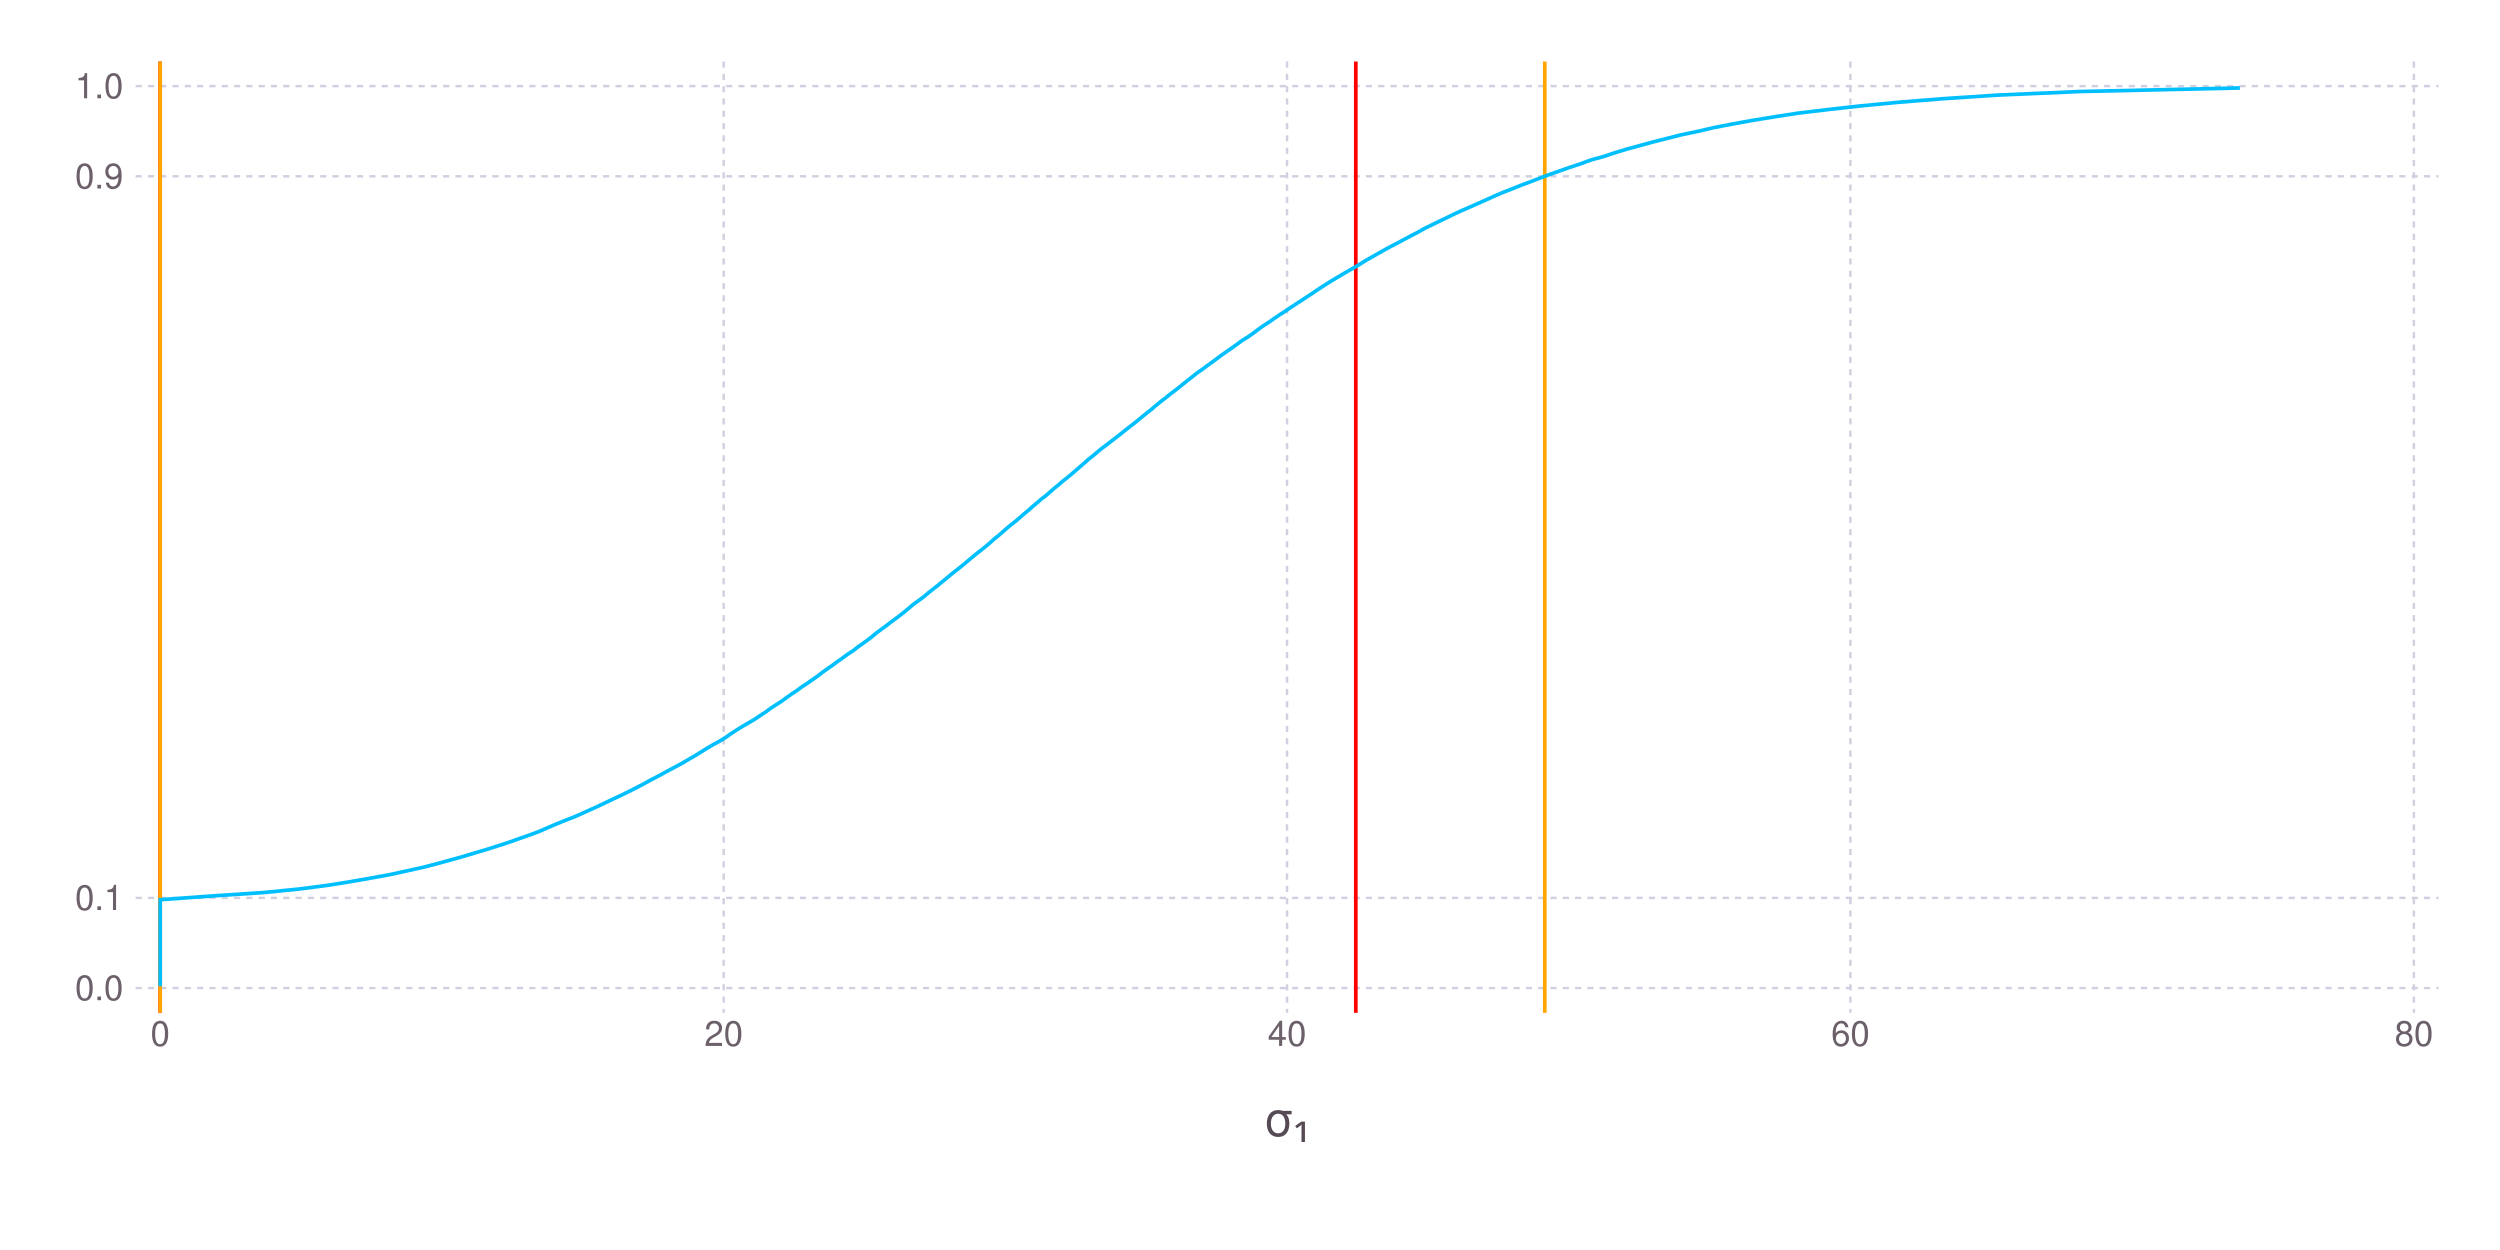
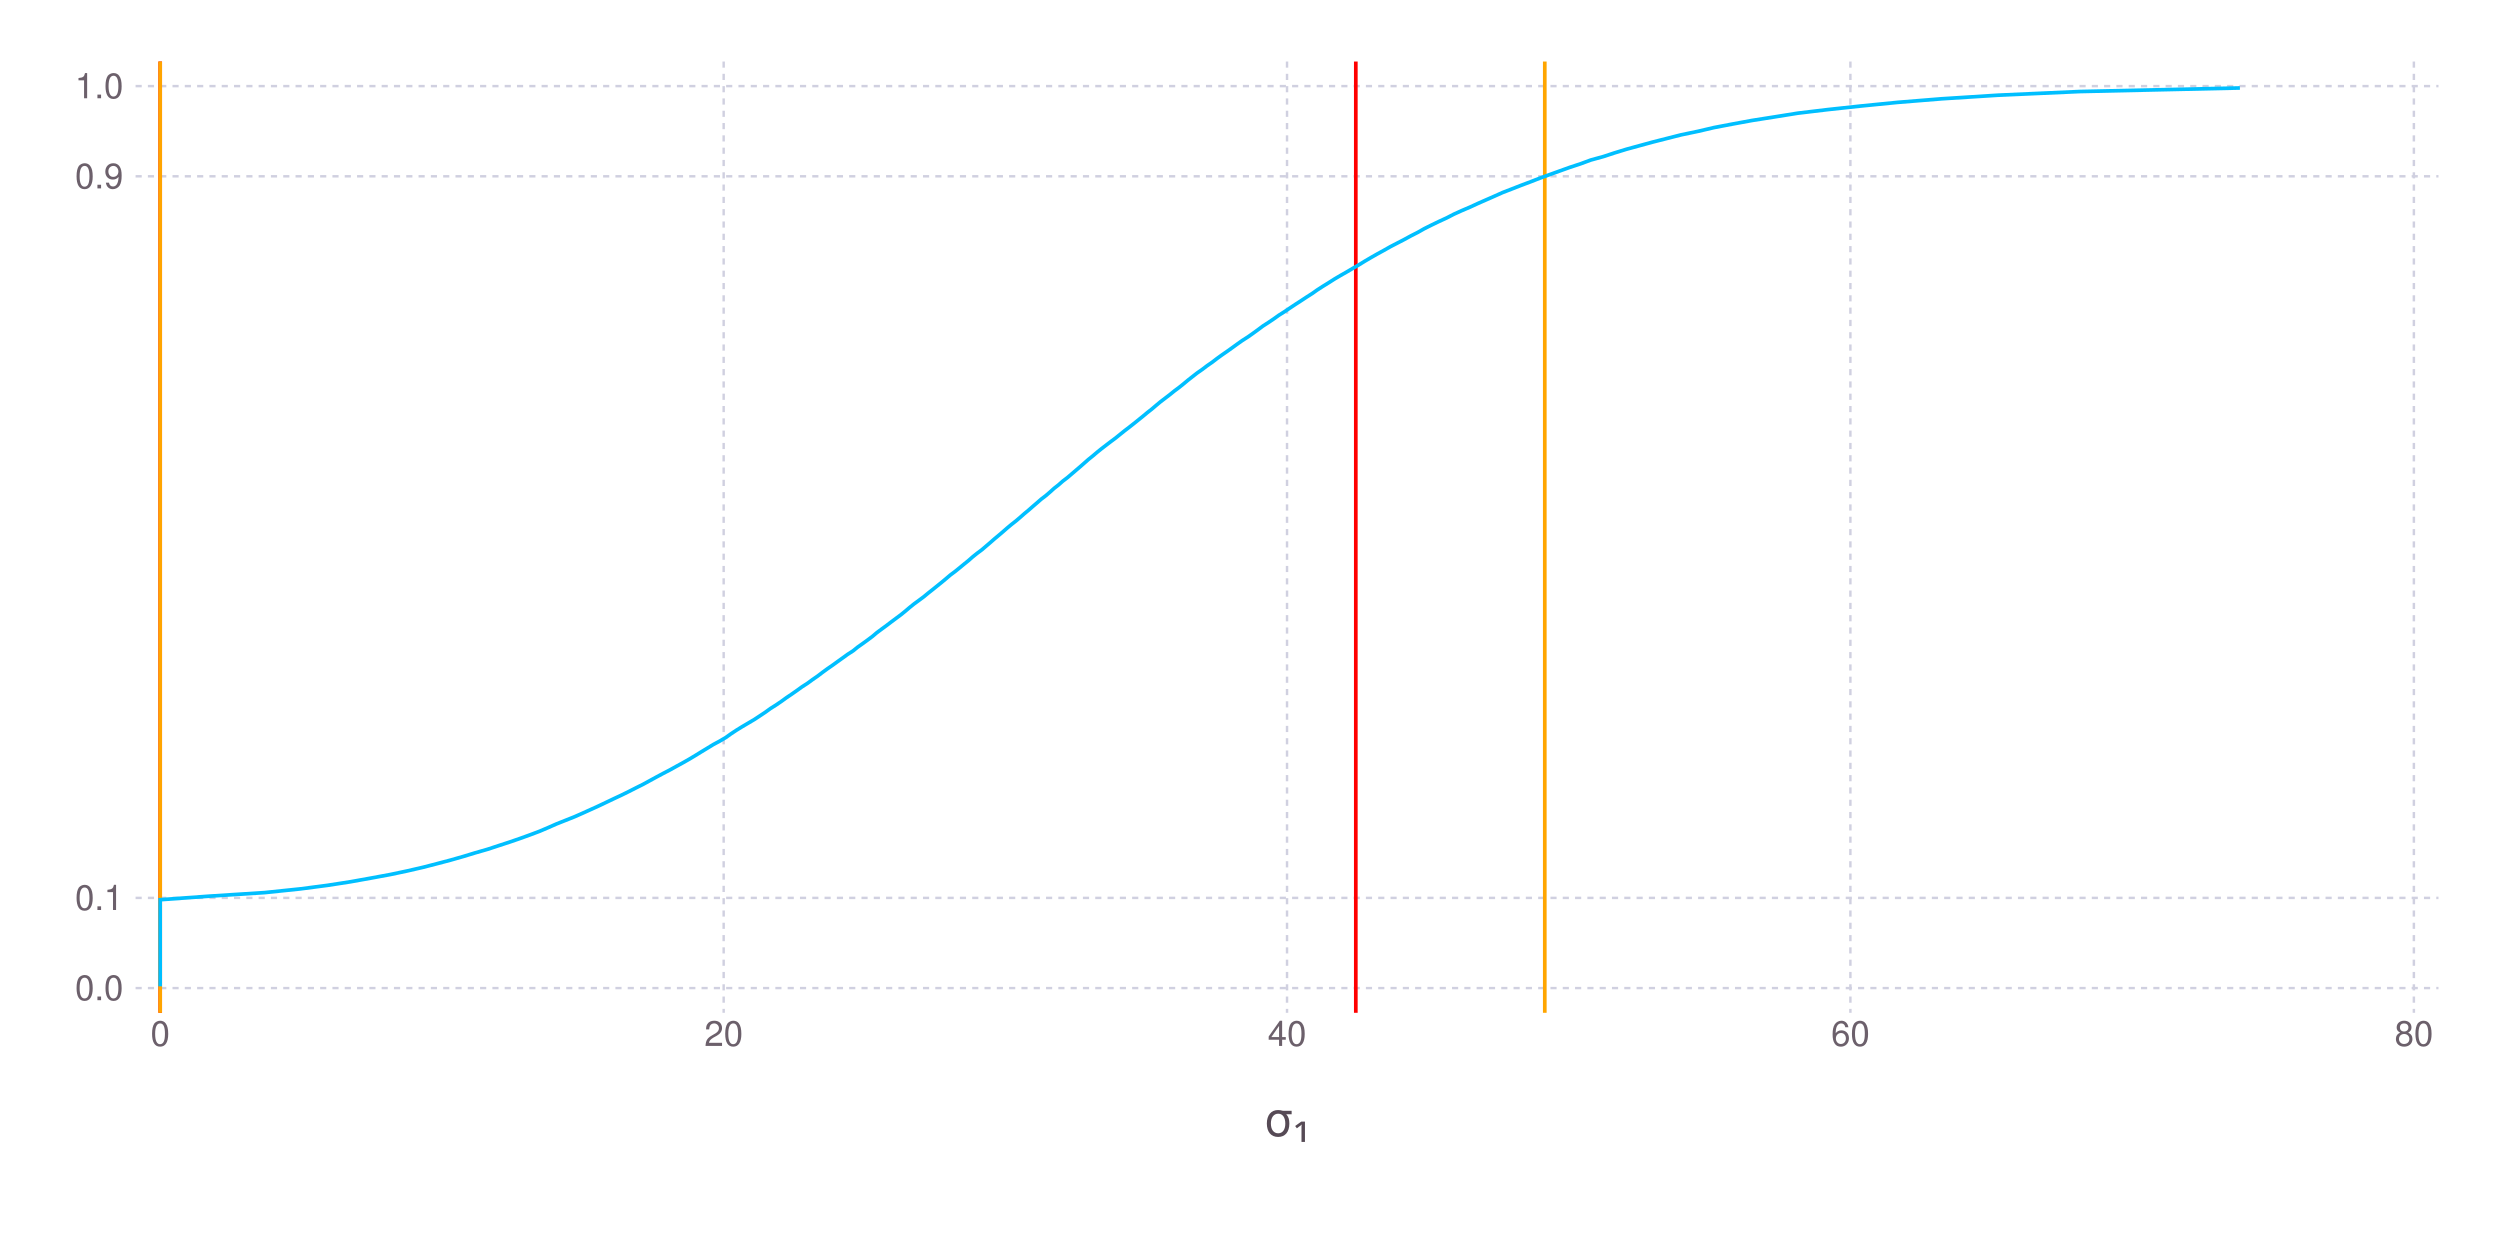
<svg xmlns="http://www.w3.org/2000/svg" version="1.2" width="203.2mm" height="101.6mm" viewBox="0 0 203.2 101.6" stroke="none" fill="#000000" stroke-width="0.3" font-size="3.88">
  <g class="plotroot xscalable yscalable" id="img-1a0b75ab-1">
    <g font-size="3.88" font-family="'PT Sans','Helvetica Neue','Helvetica',sans-serif" fill="#564A55" stroke="#000000" stroke-opacity="0.000" id="img-1a0b75ab-2">
-       <text x="104.61" y="89.99" text-anchor="middle" dy="0.6em">σ₁</text>
+       <g transform="translate(104.61,89.99)">
+         <g class="primitive">
+           <text text-anchor="middle" dy="0.6em">σ₁</text>
+         </g>
+       </g>
    </g>
    <g class="guide xlabels" font-size="2.82" font-family="'PT Sans Caption','Helvetica Neue','Helvetica',sans-serif" fill="#6C606B" id="img-1a0b75ab-3">
-       <text x="13.02" y="83.32" text-anchor="middle" dy="0.6em">0</text>
-       <text x="58.82" y="83.32" text-anchor="middle" dy="0.6em">20</text>
-       <text x="104.61" y="83.32" text-anchor="middle" dy="0.6em">40</text>
-       <text x="150.4" y="83.32" text-anchor="middle" dy="0.6em">60</text>
-       <text x="196.2" y="83.32" text-anchor="middle" dy="0.6em">80</text>
+       <g transform="translate(13.02,83.32)">
+         <g class="primitive">
+           <text text-anchor="middle" dy="0.6em">0</text>
+         </g>
+       </g>
+       <g transform="translate(58.82,83.32)">
+         <g class="primitive">
+           <text text-anchor="middle" dy="0.6em">20</text>
+         </g>
+       </g>
+       <g transform="translate(104.61,83.32)">
+         <g class="primitive">
+           <text text-anchor="middle" dy="0.6em">40</text>
+         </g>
+       </g>
+       <g transform="translate(150.4,83.32)">
+         <g class="primitive">
+           <text text-anchor="middle" dy="0.6em">60</text>
+         </g>
+       </g>
+       <g transform="translate(196.2,83.32)">
+         <g class="primitive">
+           <text text-anchor="middle" dy="0.6em">80</text>
+         </g>
+       </g>
    </g>
    <g clip-path="url(#img-1a0b75ab-4)">
      <g id="img-1a0b75ab-5">
        <g pointer-events="visible" opacity="1" fill="#000000" fill-opacity="0.000" stroke="#000000" stroke-opacity="0.000" class="guide background" id="img-1a0b75ab-6">
-           <rect x="11.02" y="5" width="187.18" height="77.32" />
+           <g transform="translate(104.61,43.66)">
+             <path d="M-93.59,-38.66 L 93.59 -38.66 93.59 38.66 -93.59 38.66 z" class="primitive" />
+           </g>
        </g>
        <g class="guide xgridlines yfixed" stroke-dasharray="0.5,0.5" stroke-width="0.2" stroke="#D0D0E0" id="img-1a0b75ab-7">
-           <path fill="none" d="M13.02,5 L 13.02 82.32" />
-           <path fill="none" d="M58.82,5 L 58.82 82.32" />
-           <path fill="none" d="M104.61,5 L 104.61 82.32" />
-           <path fill="none" d="M150.4,5 L 150.4 82.32" />
-           <path fill="none" d="M196.2,5 L 196.2 82.32" />
+           <g transform="translate(13.02,43.66)">
+             <path fill="none" d="M0,-38.66 L 0 38.66" class="primitive" />
+           </g>
+           <g transform="translate(58.82,43.66)">
+             <path fill="none" d="M0,-38.66 L 0 38.66" class="primitive" />
+           </g>
+           <g transform="translate(104.61,43.66)">
+             <path fill="none" d="M0,-38.66 L 0 38.66" class="primitive" />
+           </g>
+           <g transform="translate(150.4,43.66)">
+             <path fill="none" d="M0,-38.66 L 0 38.66" class="primitive" />
+           </g>
+           <g transform="translate(196.2,43.66)">
+             <path fill="none" d="M0,-38.66 L 0 38.66" class="primitive" />
+           </g>
        </g>
        <g class="guide ygridlines xfixed" stroke-dasharray="0.5,0.5" stroke-width="0.2" stroke="#D0D0E0" id="img-1a0b75ab-8">
-           <path fill="none" d="M11.02,80.31 L 198.2 80.31" />
-           <path fill="none" d="M11.02,72.98 L 198.2 72.98" />
-           <path fill="none" d="M11.02,14.33 L 198.2 14.33" />
-           <path fill="none" d="M11.02,7 L 198.2 7" />
+           <g transform="translate(104.61,80.31)">
+             <path fill="none" d="M-93.59,0 L 93.59 0" class="primitive" />
+           </g>
+           <g transform="translate(104.61,72.98)">
+             <path fill="none" d="M-93.59,0 L 93.59 0" class="primitive" />
+           </g>
+           <g transform="translate(104.61,14.33)">
+             <path fill="none" d="M-93.59,0 L 93.59 0" class="primitive" />
+           </g>
+           <g transform="translate(104.61,7)">
+             <path fill="none" d="M-93.59,0 L 93.59 0" class="primitive" />
+           </g>
        </g>
        <g class="plotpanel" id="img-1a0b75ab-9">
          <g class="yfixed" id="img-1a0b75ab-10">
            <g stroke-dasharray="none" stroke-width="0.3" stroke="#FF0000" id="img-1a0b75ab-11">
-               <path fill="none" d="M110.2,5 L 110.2 82.32" />
+               <g transform="translate(110.2,43.66)">
+                 <path fill="none" d="M0,-38.66 L 0 38.66" class="primitive" />
+               </g>
            </g>
            <g stroke-dasharray="none" stroke-width="0.3" stroke="#FF0000" id="img-1a0b75ab-12">
-               <path fill="none" d="M13.02,5 L 13.02 82.32" />
+               <g transform="translate(13.02,43.66)">
+                 <path fill="none" d="M0,-38.66 L 0 38.66" class="primitive" />
+               </g>
            </g>
          </g>
          <g class="yfixed" id="img-1a0b75ab-13">
            <g stroke-dasharray="none" stroke-width="0.3" stroke="#FFA500" id="img-1a0b75ab-14">
-               <path fill="none" d="M125.56,5 L 125.56 82.32" />
+               <g transform="translate(125.56,43.66)">
+                 <path fill="none" d="M0,-38.66 L 0 38.66" class="primitive" />
+               </g>
            </g>
            <g stroke-dasharray="none" stroke-width="0.3" stroke="#FFA500" id="img-1a0b75ab-15">
-               <path fill="none" d="M13.02,5 L 13.02 82.32" />
+               <g transform="translate(13.02,43.66)">
+                 <path fill="none" d="M0,-38.66 L 0 38.66" class="primitive" />
+               </g>
            </g>
          </g>
          <g stroke-width="0.3" fill="#000000" fill-opacity="0.000" class="geometry" id="img-1a0b75ab-16">
            <g stroke-dasharray="none" stroke="#00BFFF" id="img-1a0b75ab-17">
-               <path fill="none" d="M13.02,80.17 L 13.02 79.88 13.02 79.58 13.02 79.29 13.02 79 13.02 78.7 13.02 78.41 13.02 78.12 13.02 77.82 13.02 77.53 13.02 77.24 13.02 76.94 13.02 76.65 13.02 76.36 13.02 76.06 13.02 75.77 13.02 75.48 13.02 75.18 13.02 74.89 13.02 74.6 13.02 74.3 13.02 74.01 13.02 73.72 13.02 73.42 13.02 73.13 17 72.84 21.51 72.54 24.39 72.25 26.62 71.96 28.49 71.66 30.15 71.37 31.73 71.08 33.1 70.78 34.4 70.49 35.52 70.2 36.62 69.9 37.66 69.61 38.62 69.32 39.63 69.02 40.54 68.73 41.43 68.44 42.27 68.14 43.1 67.85 43.87 67.56 44.55 67.26 45.23 66.97 45.95 66.68 46.69 66.39 47.37 66.09 48.01 65.8 48.65 65.51 49.28 65.21 49.89 64.92 50.51 64.63 51.12 64.33 51.69 64.04 52.26 63.75 52.79 63.45 53.35 63.16 53.89 62.87 54.44 62.57 54.99 62.28 55.52 61.99 56.03 61.69 56.53 61.4 57 61.11 57.48 60.81 57.97 60.52 58.51 60.23 58.99 59.93 59.41 59.64 59.85 59.35 60.33 59.05 60.83 58.76 61.33 58.47 61.77 58.17 62.22 57.88 62.61 57.59 63.07 57.29 63.52 57 63.92 56.71 64.34 56.41 64.78 56.12 65.17 55.83 65.63 55.53 66.04 55.24 66.46 54.95 66.84 54.65 67.25 54.36 67.67 54.07 68.07 53.77 68.49 53.48 68.88 53.19 69.33 52.9 69.71 52.6 70.12 52.31 70.52 52.02 70.91 51.72 71.25 51.43 71.65 51.14 72.06 50.84 72.43 50.55 72.83 50.26 73.22 49.96 73.59 49.67 73.93 49.38 74.29 49.08 74.7 48.79 75.09 48.5 75.44 48.2 75.81 47.91 76.18 47.62 76.54 47.32 76.9 47.03 77.24 46.74 77.62 46.44 77.99 46.15 78.35 45.86 78.7 45.56 79.05 45.27 79.4 44.98 79.79 44.68 80.15 44.39 80.49 44.1 80.82 43.8 81.18 43.51 81.52 43.22 81.85 42.92 82.21 42.63 82.58 42.34 82.92 42.04 83.26 41.75 83.61 41.46 83.94 41.16 84.29 40.87 84.62 40.58 85 40.29 85.35 39.99 85.67 39.7 86.04 39.41 86.38 39.11 86.75 38.82 87.1 38.53 87.45 38.23 87.78 37.94 88.12 37.65 88.45 37.35 88.82 37.06 89.16 36.77 89.52 36.47 89.91 36.18 90.29 35.89 90.68 35.59 91.05 35.3 91.41 35.01 91.79 34.71 92.17 34.42 92.53 34.13 92.89 33.83 93.25 33.54 93.62 33.25 93.96 32.95 94.32 32.66 94.7 32.37 95.07 32.07 95.45 31.78 95.83 31.49 96.19 31.19 96.56 30.9 96.93 30.61 97.3 30.31 97.73 30.02 98.11 29.73 98.53 29.43 98.92 29.14 99.31 28.85 99.74 28.55 100.16 28.26 100.56 27.97 100.97 27.67 101.44 27.38 101.85 27.09 102.24 26.8 102.65 26.5 103.1 26.21 103.52 25.92 103.95 25.62 104.41 25.33 104.84 25.04 105.29 24.74 105.74 24.45 106.18 24.16 106.64 23.86 107.06 23.57 107.51 23.28 107.98 22.98 108.45 22.69 108.94 22.4 109.45 22.1 109.96 21.81 110.46 21.52 110.93 21.22 111.44 20.93 111.95 20.64 112.48 20.34 113.01 20.05 113.57 19.76 114.13 19.46 114.67 19.17 115.24 18.88 115.76 18.58 116.36 18.29 116.95 18 117.58 17.7 118.17 17.41 118.8 17.12 119.49 16.82 120.14 16.53 120.8 16.24 121.46 15.94 122.13 15.65 122.88 15.36 123.62 15.06 124.41 14.77 125.16 14.48 125.95 14.18 126.78 13.89 127.6 13.6 128.48 13.31 129.29 13.01 130.34 12.72 131.21 12.43 132.2 12.13 133.26 11.84 134.32 11.55 135.5 11.25 136.64 10.96 138.03 10.67 139.31 10.37 140.82 10.08 142.41 9.79 144.25 9.49 146.12 9.2 148.54 8.91 151.22 8.61 154.24 8.32 157.82 8.03 162.36 7.73 169.04 7.44 182.06 7.15" />
+               <g transform="translate(79.2,43.66)">
+                 <path fill="none" d="M-66.18,36.51 L -66.18 36.22 -66.18 35.92 -66.18 35.63 -66.18 35.34 -66.18 35.04 -66.18 34.75 -66.18 34.46 -66.18 34.16 -66.18 33.87 -66.18 33.58 -66.18 33.29 -66.18 32.99 -66.18 32.7 -66.18 32.41 -66.18 32.11 -66.18 31.82 -66.18 31.53 -66.18 31.23 -66.18 30.94 -66.18 30.65 -66.18 30.35 -66.18 30.06 -66.18 29.77 -66.18 29.47 -62.19 29.18 -57.68 28.89 -54.8 28.59 -52.58 28.3 -50.71 28.01 -49.04 27.71 -47.47 27.42 -46.1 27.13 -44.8 26.83 -43.68 26.54 -42.58 26.25 -41.53 25.95 -40.58 25.66 -39.57 25.37 -38.66 25.07 -37.77 24.78 -36.93 24.49 -36.1 24.19 -35.33 23.9 -34.65 23.61 -33.97 23.31 -33.24 23.02 -32.51 22.73 -31.83 22.43 -31.19 22.14 -30.55 21.85 -29.92 21.55 -29.31 21.26 -28.69 20.97 -28.08 20.67 -27.51 20.38 -26.93 20.09 -26.4 19.8 -25.85 19.5 -25.31 19.21 -24.75 18.92 -24.21 18.62 -23.68 18.33 -23.17 18.04 -22.67 17.74 -22.2 17.45 -21.72 17.16 -21.23 16.86 -20.69 16.57 -20.2 16.28 -19.78 15.98 -19.34 15.69 -18.87 15.4 -18.36 15.1 -17.87 14.81 -17.43 14.52 -16.98 14.22 -16.58 13.93 -16.12 13.64 -15.68 13.34 -15.28 13.05 -14.85 12.76 -14.42 12.46 -14.02 12.17 -13.57 11.88 -13.16 11.58 -12.74 11.29 -12.36 11 -11.95 10.7 -11.53 10.41 -11.13 10.12 -10.71 9.82 -10.31 9.53 -9.86 9.24 -9.49 8.94 -9.08 8.65 -8.68 8.36 -8.28 8.06 -7.94 7.77 -7.55 7.48 -7.14 7.18 -6.76 6.89 -6.37 6.6 -5.98 6.31 -5.61 6.01 -5.27 5.72 -4.91 5.43 -4.5 5.13 -4.11 4.84 -3.76 4.55 -3.38 4.25 -3.02 3.96 -2.66 3.67 -2.3 3.37 -1.96 3.08 -1.57 2.79 -1.2 2.49 -0.85 2.2 -0.49 1.91 -0.15 1.61 0.21 1.32 0.6 1.03 0.95 0.73 1.29 0.44 1.62 0.15 1.98 -0.15 2.32 -0.44 2.65 -0.73 3.01 -1.03 3.38 -1.32 3.72 -1.61 4.06 -1.91 4.41 -2.2 4.74 -2.49 5.09 -2.79 5.42 -3.08 5.8 -3.37 6.15 -3.67 6.47 -3.96 6.84 -4.25 7.18 -4.55 7.56 -4.84 7.9 -5.13 8.25 -5.43 8.59 -5.72 8.92 -6.01 9.26 -6.31 9.62 -6.6 9.96 -6.89 10.32 -7.18 10.71 -7.48 11.09 -7.77 11.48 -8.06 11.85 -8.36 12.21 -8.65 12.59 -8.94 12.97 -9.24 13.33 -9.53 13.69 -9.82 14.05 -10.12 14.42 -10.41 14.76 -10.7 15.12 -11 15.5 -11.29 15.88 -11.58 16.25 -11.88 16.64 -12.17 17 -12.46 17.36 -12.76 17.73 -13.05 18.1 -13.34 18.53 -13.64 18.91 -13.93 19.33 -14.22 19.72 -14.52 20.12 -14.81 20.54 -15.1 20.96 -15.4 21.36 -15.69 21.77 -15.98 22.24 -16.28 22.65 -16.57 23.05 -16.86 23.45 -17.16 23.9 -17.45 24.33 -17.74 24.75 -18.04 25.21 -18.33 25.64 -18.62 26.09 -18.92 26.54 -19.21 26.98 -19.5 27.45 -19.8 27.86 -20.09 28.31 -20.38 28.78 -20.67 29.25 -20.97 29.74 -21.26 30.25 -21.55 30.76 -21.85 31.26 -22.14 31.73 -22.43 32.24 -22.73 32.75 -23.02 33.28 -23.31 33.81 -23.61 34.37 -23.9 34.93 -24.19 35.48 -24.49 36.05 -24.78 36.56 -25.07 37.16 -25.37 37.76 -25.66 38.39 -25.95 38.97 -26.25 39.61 -26.54 40.29 -26.83 40.94 -27.13 41.6 -27.42 42.26 -27.71 42.93 -28.01 43.68 -28.3 44.42 -28.59 45.22 -28.89 45.96 -29.18 46.76 -29.47 47.59 -29.77 48.4 -30.06 49.28 -30.35 50.09 -30.65 51.14 -30.94 52.02 -31.23 53 -31.53 54.06 -31.82 55.12 -32.11 56.3 -32.41 57.44 -32.7 58.83 -32.99 60.11 -33.29 61.63 -33.58 63.21 -33.87 65.05 -34.16 66.92 -34.46 69.34 -34.75 72.02 -35.04 75.04 -35.34 78.62 -35.63 83.17 -35.92 89.84 -36.22 102.86 -36.51" class="primitive" />
+               </g>
            </g>
          </g>
        </g>
      </g>
    </g>
    <g class="guide ylabels" font-size="2.82" font-family="'PT Sans Caption','Helvetica Neue','Helvetica',sans-serif" fill="#6C606B" id="img-1a0b75ab-18">
-       <text x="10.02" y="80.31" text-anchor="end" dy="0.35em">0.0</text>
-       <text x="10.02" y="72.98" text-anchor="end" dy="0.35em">0.1</text>
-       <text x="10.02" y="14.33" text-anchor="end" dy="0.35em">0.9</text>
-       <text x="10.02" y="7" text-anchor="end" dy="0.35em">1.0</text>
+       <g transform="translate(10.02,80.31)">
+         <g class="primitive">
+           <text text-anchor="end" dy="0.35em">0.0</text>
+         </g>
+       </g>
+       <g transform="translate(10.02,72.98)">
+         <g class="primitive">
+           <text text-anchor="end" dy="0.35em">0.1</text>
+         </g>
+       </g>
+       <g transform="translate(10.02,14.33)">
+         <g class="primitive">
+           <text text-anchor="end" dy="0.35em">0.9</text>
+         </g>
+       </g>
+       <g transform="translate(10.02,7)">
+         <g class="primitive">
+           <text text-anchor="end" dy="0.35em">1.0</text>
+         </g>
+       </g>
    </g>
  </g>
  <defs>
    <clipPath id="img-1a0b75ab-4">
      <path d="M11.02,5 L 198.2 5 198.2 82.32 11.02 82.32" />
    </clipPath>
  </defs>
</svg>
